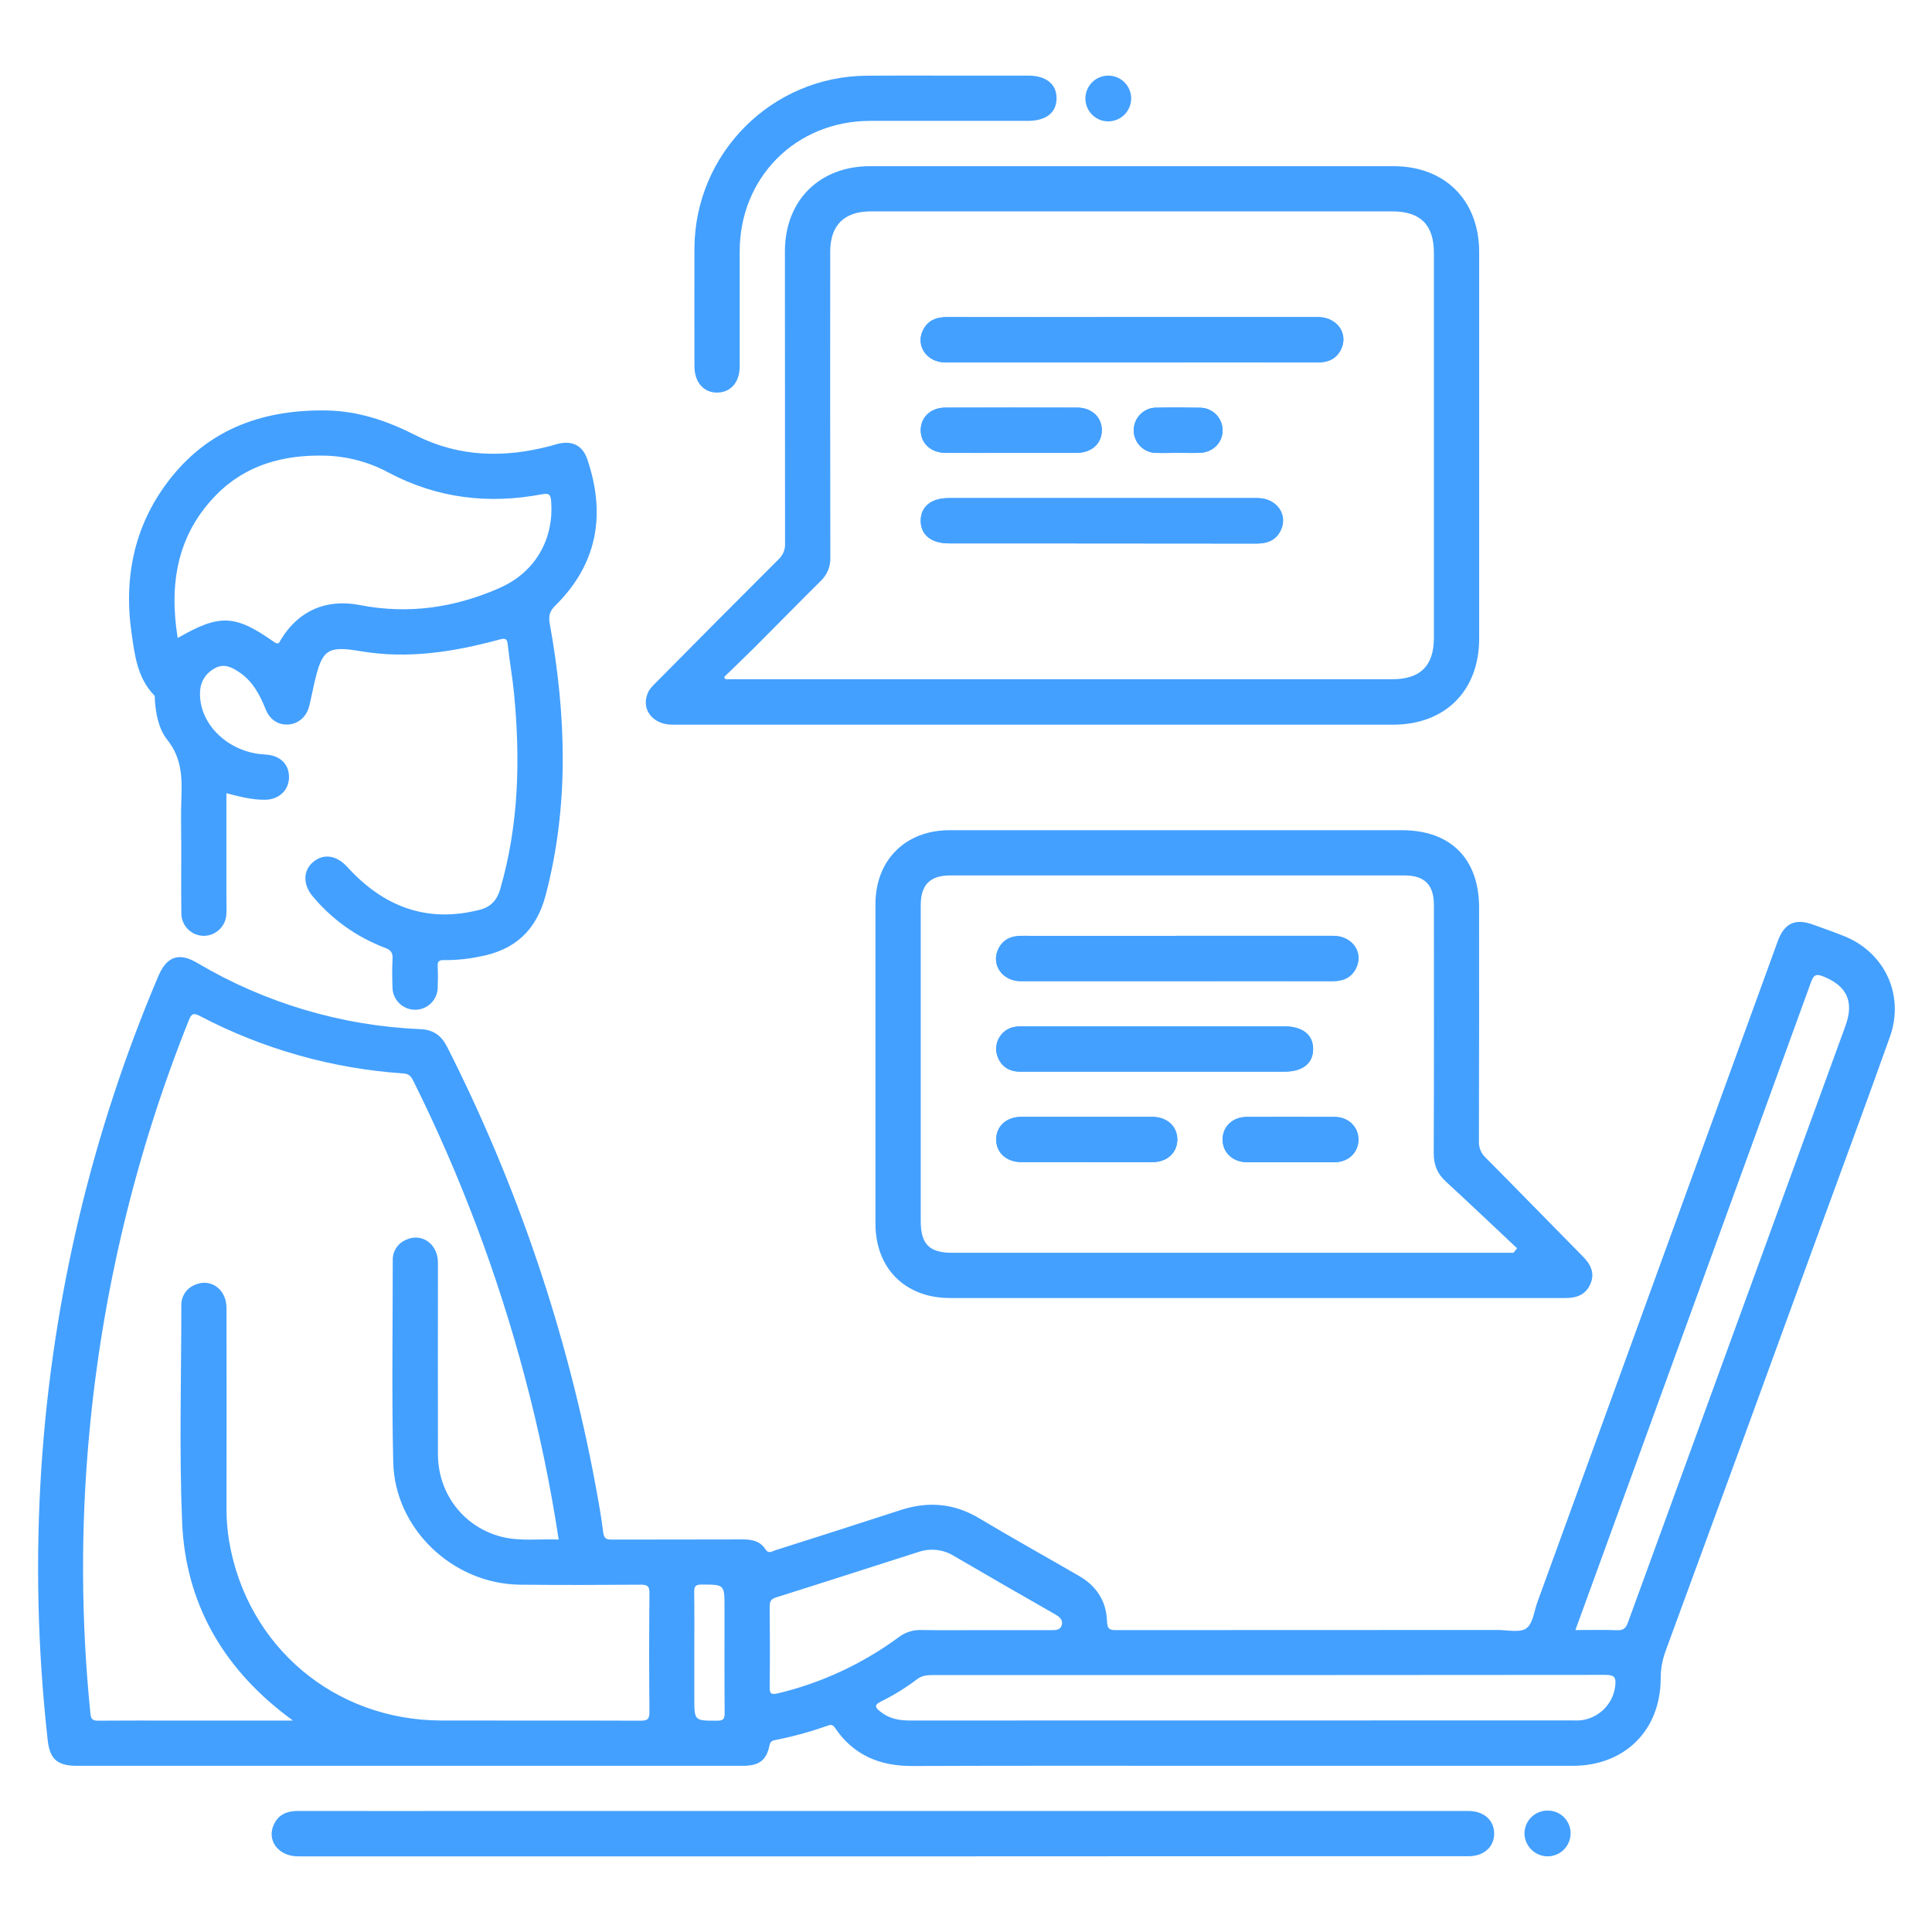
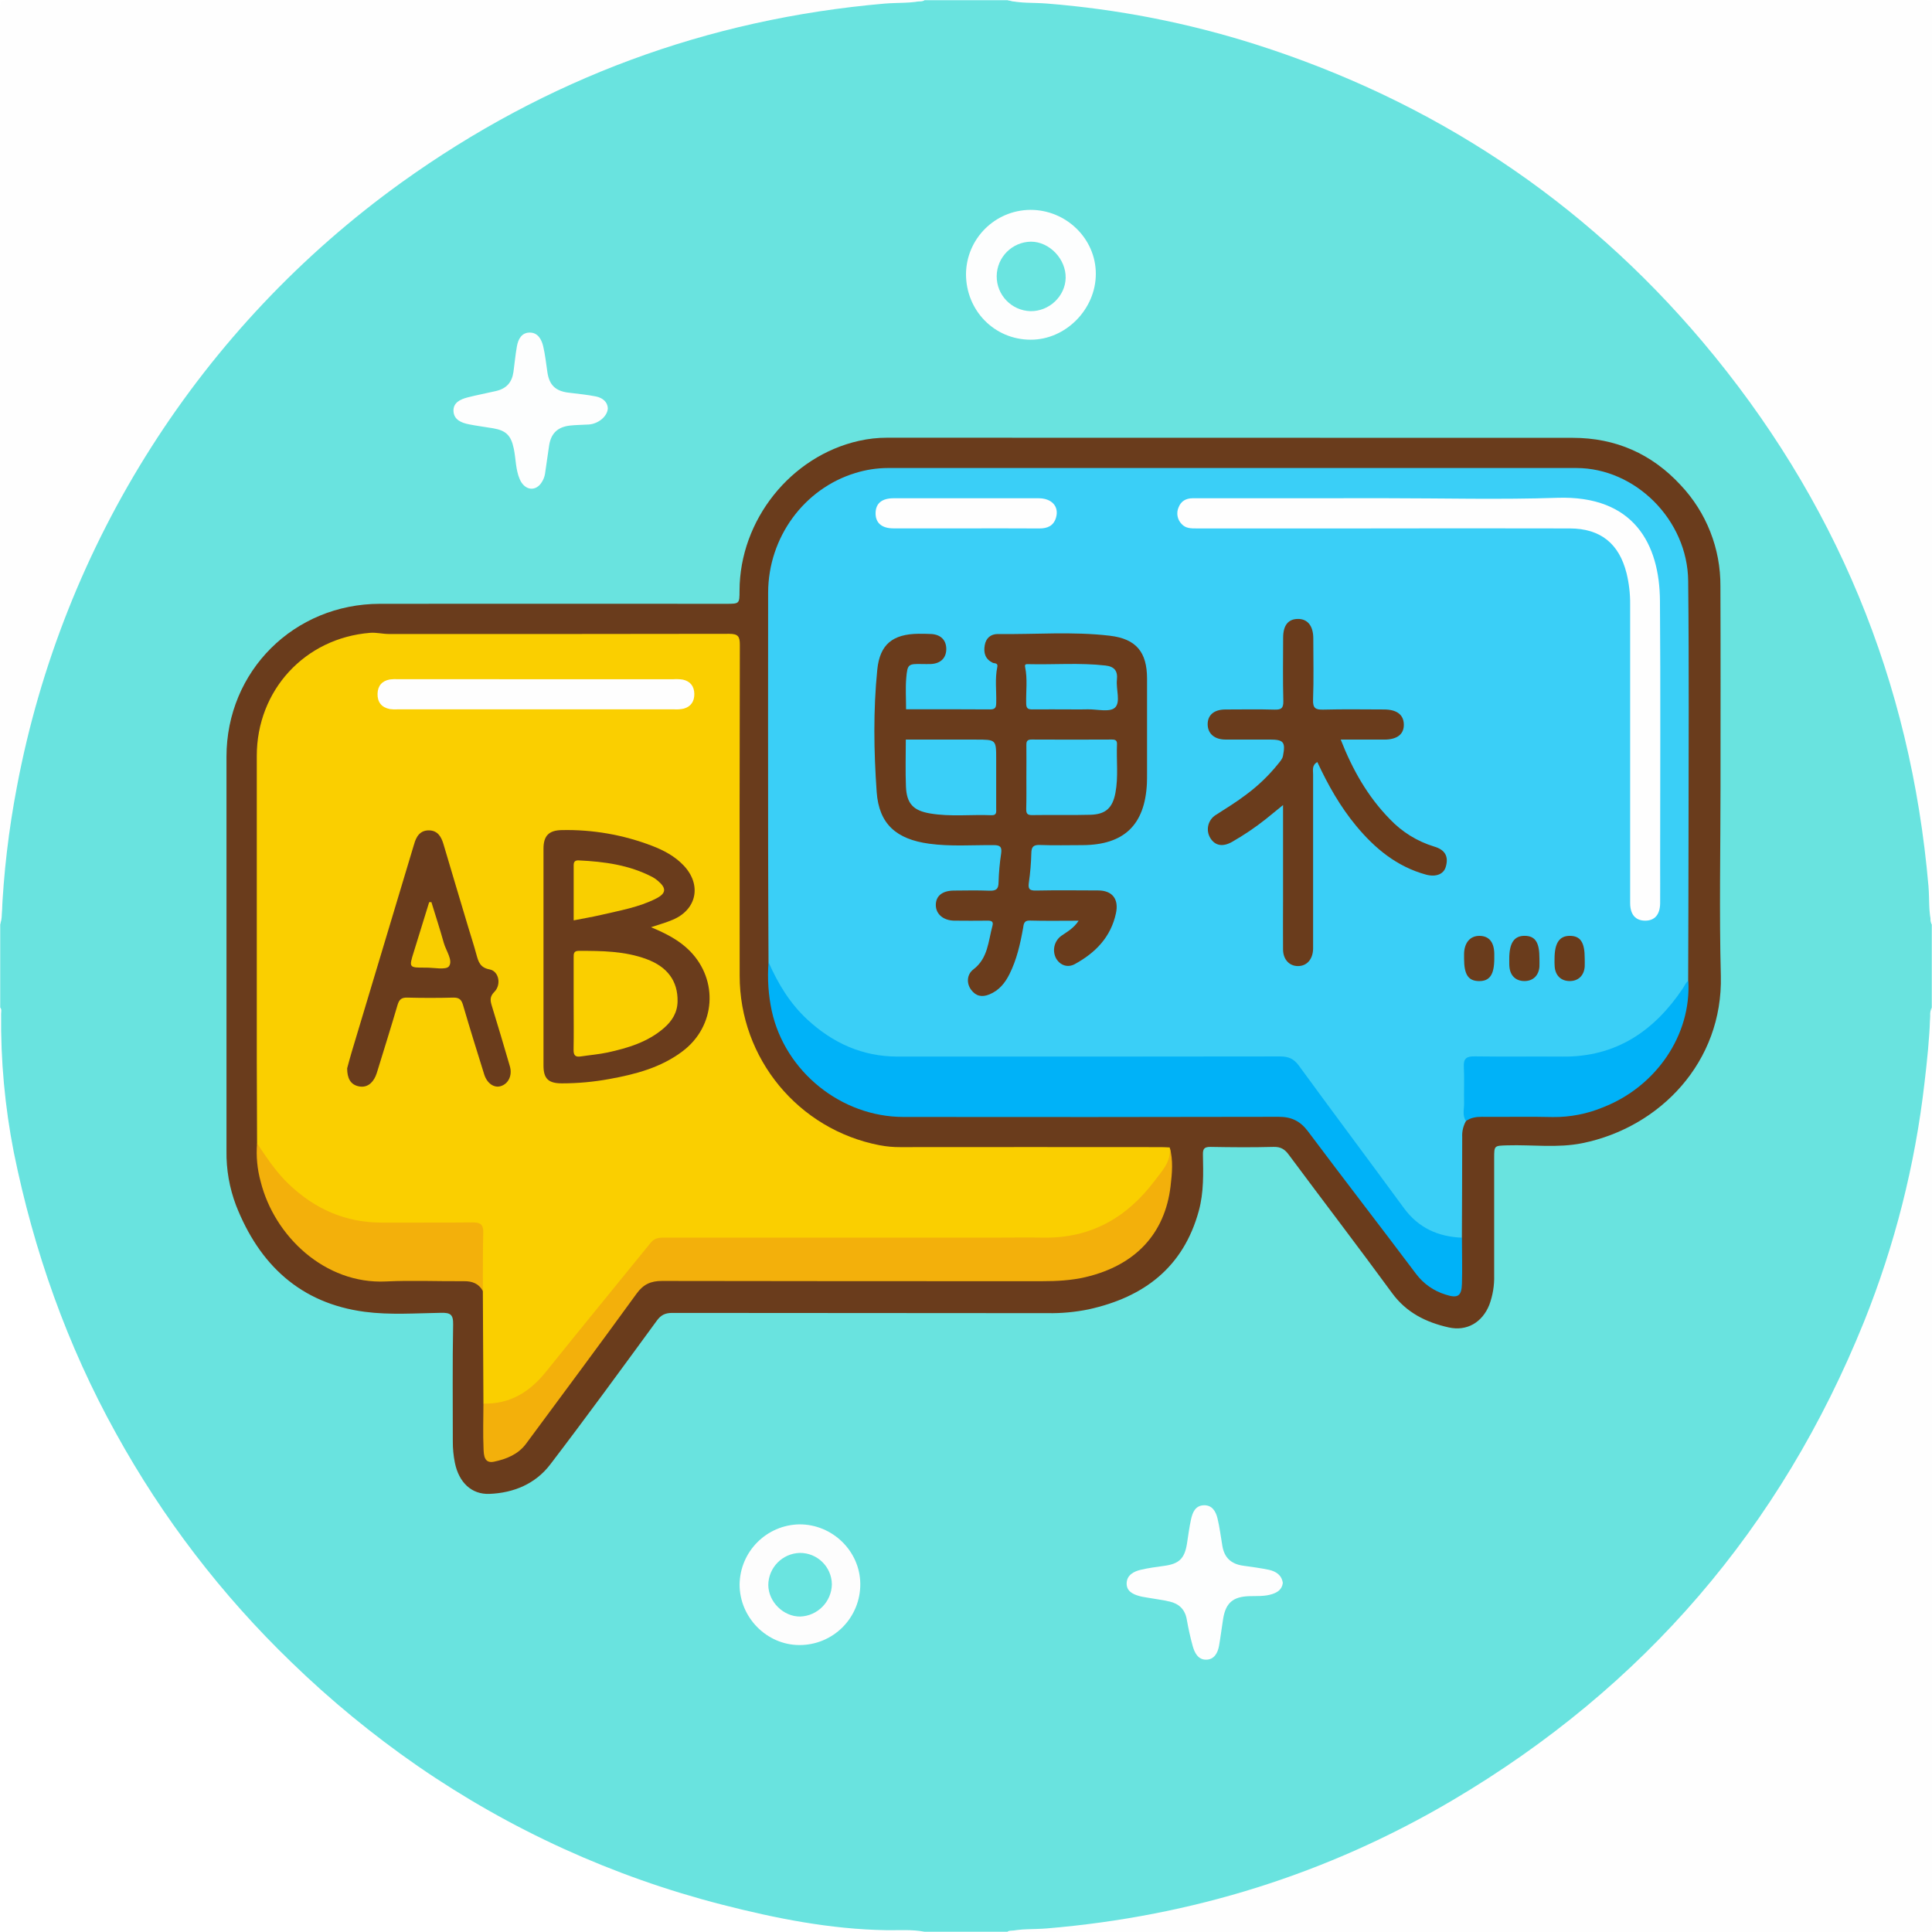
<svg xmlns="http://www.w3.org/2000/svg" id="Слой_1" data-name="Слой 1" viewBox="0 0 1024 1024">
  <defs>
-     <style>.cls-1{fill:#43a0ff;}</style>
+     <style>.cls-1{fill:#69e3df;}.cls-2{fill:#fefefe;}.cls-3{fill:#6a3c1c;}.cls-4{fill:#fdfefe;}.cls-5{fill:#fdfdfd;}.cls-6{fill:#3acff7;}.cls-7{fill:#facf00;}.cls-8{fill:#00b2f8;}.cls-9{fill:#f3b00b;}.cls-10{fill:#6ae4e0;}.cls-11{fill:#3acff8;}.cls-12{fill:#f9cf00;}.cls-13{fill:#f9ce00;}</style>
  </defs>
-   <path class="cls-1" d="M977.31,496.11c-5.4-2.15-10.89-4.07-16.36-6.05-9.49-3.43-15.23-.75-18.71,8.81Q878.54,674.06,814.83,849.23c-1.75,4.81-2.38,11.41-5.87,13.84s-9.93.85-15.08.85q-101,0-202,.07c-3.44,0-5-.23-5.15-4.6-.27-10.55-5.46-18.7-14.63-24-17.68-10.27-35.58-20.18-53.13-30.69-13.38-8-27.11-9.06-41.69-4.32q-33.18,10.8-66.44,21.32c-1.63.52-3.43,2.11-5.16-.58-2.67-4.16-6.93-5.21-11.74-5.19-23.16.1-46.32,0-69.49.09-2.88,0-4.33-.33-4.74-3.82-1-8.25-2.5-16.45-4-24.62A861.57,861.57,0,0,0,237.06,555c-3.12-6.17-7.3-9.22-14.32-9.53a252.85,252.85,0,0,1-118.32-35.18c-9.64-5.65-16.09-3.35-20.51,7.1a800.42,800.42,0,0,0-62,260.8A817.09,817.09,0,0,0,25.3,922.42c1.1,10,5.17,13.5,15.44,13.5H393.67c8.6,0,12.54-2.81,14.18-10.83.47-2.3,1.68-2.59,3.25-2.88a189.64,189.64,0,0,0,27.38-7.52c1.8-.62,2.79-.8,4.06,1.08,9.8,14.48,23.69,20.32,41,20.25,58-.24,116-.09,174-.1h176c27.58,0,46.52-18.73,46.67-46.25a41.46,41.46,0,0,1,2.56-14.52q41.16-112,82-224.21c12.36-33.87,24.94-67.66,37-101.63C1009.49,527.24,998.9,504.71,977.31,496.11ZM339.41,912c-35.15-.14-70.31,0-105.47-.1-56.81-.11-103.1-39.3-112.54-95.28a103.35,103.35,0,0,1-1.35-17.42q.09-53,0-106c0-9.84-8.38-15.93-16.71-12.21a11.38,11.38,0,0,0-7.23,11c0,38.33-1.18,76.7.43,115,1.79,42.28,21.26,76.28,54.89,102.06.91.7,1.84,1.39,3.83,2.89H94.1c-14,0-28-.08-42,.05-2.89,0-3.87-.62-4.18-3.76A768.41,768.41,0,0,1,47.3,760a782.11,782.11,0,0,1,52.84-219.4c1.45-3.62,2.66-3.75,6-2a271.67,271.67,0,0,0,107.71,30.35c3.16.21,4.17,1.82,5.34,4.17a827.64,827.64,0,0,1,58.79,156A808.93,808.93,0,0,1,296.12,816c-10.18-.42-20.18,1-30-1.4-20.16-5-34-22.77-34-43.88-.09-33.83,0-67.65,0-101.48,0-9.82-8.4-15.92-16.72-12.21a11.4,11.4,0,0,0-7.23,11c0,35.66-.57,71.34.25,107,.82,35.31,31.63,64.51,67.18,64.88,21.33.23,42.66.16,64,0,3.77,0,4.65.93,4.62,4.64q-.3,31.49,0,63C344.18,911.38,343,912,339.41,912Zm40.67,0C368,912,368,912.11,368,900V875.53c0-10.47.09-20.95-.06-31.41-.05-3,.39-4.3,3.93-4.28C384,839.9,384,839.74,384,852c0,18.61-.07,37.22.07,55.84C384.11,911,383.47,912,380.08,912Zm32.27-14.52c-3.71.92-4.46.13-4.41-3.52.19-14.15.16-28.3,0-42.45,0-2.76.69-4,3.5-4.88,25.18-7.91,50.28-16.06,75.42-24.07a22.11,22.11,0,0,1,18.69,2.09q26.67,15.58,53.53,30.88c2.33,1.34,4.46,2.88,3.68,5.75S559.37,864,557,864c-11.82,0-23.64,0-35.46,0-11.15,0-22.31.14-33.46-.06a18.67,18.67,0,0,0-12,4A177.77,177.77,0,0,1,412.35,897.5Zm443.81-4.42a20.73,20.73,0,0,1-18.86,18.79c-1.32.1-2.66,0-4,0q-175.63,0-351.28.05c-5.7,0-10.86-1.05-15.38-4.68-2.56-2-3.7-3.45.33-5.42a115.41,115.41,0,0,0,19.08-11.76c2.45-1.87,5-2.21,7.9-2.21q89.19.06,178.38,0,89.45,0,178.89-.11C855.55,887.82,856.55,889,856.16,893.08Zm122-349.41Q920.47,701.86,862.81,860.05c-1.07,2.93-2.4,4.1-5.66,4-7.14-.29-14.3-.09-22.16-.09,9.46-26,18.67-51.22,27.86-76.48q48.54-133.41,97-266.85c1.35-3.71,2.47-4.72,6.5-3.1C978.87,522.55,982.83,530.81,978.14,543.67Z" />
-   <path class="cls-1" d="M501.27,240c-7.78,0-13.19-4.94-13.26-11.87s5.3-12.08,13-12.1q35-.07,69.94,0c7.72,0,13.09,5.14,13,12.11S578.52,240,570.71,240c-11.66.05-23.32,0-35,0C524.25,240.05,512.76,240.09,501.27,240Z" />
-   <path class="cls-1" d="M611.82,240a12,12,0,0,1,.1-23.91c8-.18,16-.16,24,0a12,12,0,0,1,12.08,12c0,6.59-5.19,11.72-12.18,11.92-4,.11-8,0-12,0S615.81,240.17,611.82,240Z" />
-   <path class="cls-1" d="M678.75,281.23c-2.6,5.22-7.14,6.87-12.82,6.86Q607,288,548,288H503c-9.45,0-15.08-4.57-15-12.14.07-7.4,5.62-11.85,14.78-11.85h81.46q41.24,0,82.46,0C676.71,264.08,682.89,272.92,678.75,281.23Z" />
-   <path class="cls-1" d="M710.73,185.24c-2.48,5-6.79,6.87-12.31,6.85q-49.47-.1-98.95,0-49.23,0-98.45,0c-9.7,0-15.8-8.75-11.89-16.93,2.5-5.23,7-7.1,12.66-7.08,30.16.09,60.31,0,90.46,0q53.22,0,106.45,0C708.71,168.1,714.88,176.92,710.73,185.24Z" />
-   <path class="cls-1" d="M738.57,88.08q-138.72,0-277.43,0c-26.89,0-45.11,18.24-45.12,45.14q0,77.47.07,155a10.56,10.56,0,0,1-3.45,8.24q-32.53,32.5-64.86,65.21c-1.64,1.66-3.36,3.25-4.34,5.43-3.9,8.68,2.4,17,12.94,17h193q94.49,0,188.95,0c27.67,0,45.65-18,45.66-45.61q0-102.48,0-204.95C783.94,106.17,765.87,88.09,738.57,88.08ZM760,338c0,14.88-7.14,22-22,22H384.57l-.82-1.13c5.33-5.18,10.73-10.29,16-15.54,11.78-11.78,23.43-23.69,35.26-35.42a16.34,16.34,0,0,0,5.09-12.45q-.15-81-.07-161.94c0-14.15,7.36-21.48,21.55-21.48H738c14.86,0,22,7.15,22,22Q760,236.07,760,338Z" />
-   <path class="cls-1" d="M294.3,321c22.38-22.1,26.9-48.32,17-77.54-2.46-7.29-7.9-10-15.31-8.29-1.29.3-2.56.73-3.84,1.08-24.62,6.55-48.73,6.2-71.91-5.57-14.85-7.55-30.25-12.84-47.13-13.12-32.7-.54-61.21,9.16-82.17,35.25-19.41,24.15-25.56,52.33-21.23,82.66,1.68,11.68,3.07,23.88,12.06,33.11.45.46.25,1.59.31,2.42.54,7.59,2,15.39,6.62,21.17,7.42,9.28,7.88,19.46,7.45,30.35-.36,8.82-.08,17.66-.08,26.49,0,11.67-.11,23.33.05,35a11.93,11.93,0,0,0,12.08,12A12.05,12.05,0,0,0,120,484.21c.14-3,0-6,0-9V420.42c7,1.81,13.78,3.6,20.8,3.46,8.08-.18,13.44-6.46,12.21-14.22-.93-5.8-5.65-9.46-12.61-9.77C121.53,399,105.9,384.41,106,367.7c0-6,2.62-10.6,7.87-13.51,5-2.8,9.38-.39,13.4,2.42,6.84,4.76,10.53,11.8,13.53,19.33,2.21,5.52,6.63,8.37,11.93,8.07s9.75-4.05,11.17-9.82c1-4,1.77-8.12,2.71-12.17,4.11-17.78,6.74-19.88,24.59-16.86,25.08,4.25,49.37.35,73.45-6.17,3.41-.93,4.17-.42,4.52,3,.88,8.44,2.43,16.81,3.25,25.25,3.41,35.05,2.62,69.82-7.29,104-1.69,5.82-5,9.53-11,11-28.12,7.16-51-1.83-70-22.68-5.63-6.18-12.44-7.37-18-2.81s-5.74,12.08-.22,18.53a92.35,92.35,0,0,0,38.27,27.13c3,1.13,4.05,2.59,3.88,5.76-.28,5.31-.21,10.66,0,16a12,12,0,0,0,23.92,0c.15-4,.19-8,0-12-.14-2.67.8-3.39,3.38-3.3A87.34,87.34,0,0,0,254.23,507c18.5-3.4,30-13.73,34.94-32.38,12.63-47.92,10.88-95.93,2.21-144.09C290.66,326.46,291.31,323.92,294.3,321Zm-29.47-9.37c-23.91,10.51-48.38,14.06-74,9.08C173,317.24,158.36,323.57,149,338.8c-.92,1.49-1.14,3.3-3.82,1.41-20.65-14.55-28.74-14.86-51-2.06-4.66-28.77-.25-54.82,20.47-75.89,15.72-16,35.9-21.36,57.94-20.75a75,75,0,0,1,33.42,9c25.76,13.66,53,16.83,81.36,11.45,4.14-.79,4.53.7,4.78,4.13C293.5,284.54,284.79,302.82,264.83,311.6Z" />
-   <path class="cls-1" d="M624,603.94c0,6.95-5.37,12-13.09,12-11.66.06-23.32,0-35,0-11.49,0-23,0-34.47,0-8.07,0-13.56-5.07-13.43-12.2.11-6.94,5.5-11.77,13.34-11.78q34.73-.06,69.44,0C618.56,592,624,597,624,603.94Z" />
-   <path class="cls-1" d="M528.6,559.52A11.84,11.84,0,0,1,533,546.24c2.7-1.93,5.77-2.28,9-2.28q59.22.07,118.44,0h20c9.94,0,15.6,4.45,15.51,12.14S690.31,568,680.68,568h-69q-35.49,0-71,0C534.56,568,530.35,564.91,528.6,559.52Z" />
-   <path class="cls-1" d="M718.75,513.15c-2.47,5-6.77,6.9-12.29,6.88-27.49-.08-55,0-82.46,0-27.65,0-55.3,0-83,0-9.7,0-15.81-8.7-11.94-16.9,2.48-5.25,6.94-7.14,12.64-7.12,28.15.09,56.3,0,84.45,0,26.82,0,53.64,0,80.46,0C716.7,496,722.87,504.8,718.75,513.15Z" />
-   <path class="cls-1" d="M720,604c0,6.8-5.25,11.91-12.6,12-7.82.1-15.65,0-23.47,0-7.66,0-15.32.07-23,0s-13-5.23-12.92-12.2C648.1,597,653.41,592,660.83,592q23.24-.1,46.46,0C714.63,592,720,597.18,720,604Z" />
-   <path class="cls-1" d="M839,666c-17.21-17.41-34.27-35-51.53-52.35a11.2,11.2,0,0,1-3.61-8.7c.14-41.31.09-82.62.09-123.92,0-25.84-15.08-41-40.86-41H503.22c-23.3,0-39.21,15.87-39.21,39.14q0,84.71,0,169.4c0,23.67,15.75,39.4,39.46,39.41q80.94,0,161.9,0,82.2,0,164.41,0c5.86,0,10.56-1.69,13.06-7.22C845.48,675,843.23,670.28,839,666Zm-36.85-2H504.8c-12.28,0-16.79-4.51-16.79-16.86q0-83.73,0-167.46C488,469,493,464,503.51,464h241c10.52,0,15.49,5,15.49,15.65,0,43.83.1,87.65-.1,131.47,0,6.19,1.8,10.84,6.3,15,12.73,11.72,25.27,23.65,37.89,35.5Z" />
-   <path class="cls-1" d="M467.49,983.92H158.08c-10.49,0-16.94-8.44-12.88-17,2.5-5.24,7-7.09,12.67-7.07,34.82.08,69.65,0,104.47,0H778.18c8.22,0,13.71,4.79,13.76,11.89s-5.38,12.08-13.54,12.09q-42,.06-84,0Z" />
-   <path class="cls-1" d="M501,40.08h44c9.49,0,15.09,4.54,15,12.13s-5.65,11.86-15.27,11.86q-41.72,0-83.43,0c-39.34,0-69.2,29.86-69.25,69.14,0,20.32,0,40.63,0,61,0,8.29-4.66,13.73-11.76,13.87-7.29.14-12.21-5.43-12.22-13.92,0-20.81-.09-41.63,0-62.45a91.94,91.94,0,0,1,91.51-91.59C473.37,40,487.19,40.08,501,40.08Z" />
-   <path class="cls-1" d="M587.29,64.34A12.13,12.13,0,1,1,599.55,52,12.2,12.2,0,0,1,587.29,64.34Z" />
-   <path class="cls-1" d="M832.44,972a12.16,12.16,0,0,1-12.7,11.88A12.33,12.33,0,0,1,808,971.5a12.18,12.18,0,0,1,12.75-11.84A12,12,0,0,1,832.44,972Z" />
-   <path class="cls-1" d="M710.73,185.24c-2.48,5-6.79,6.87-12.31,6.85q-49.47-.1-98.95,0-49.23,0-98.45,0c-9.7,0-15.8-8.75-11.89-16.93,2.5-5.23,7-7.1,12.66-7.08,30.16.09,60.31,0,90.46,0q53.22,0,106.45,0C708.71,168.1,714.88,176.92,710.73,185.24Z" />
-   <path class="cls-1" d="M678.75,281.23c-2.6,5.22-7.14,6.87-12.82,6.86Q607,288,548,288H503c-9.45,0-15.08-4.57-15-12.14.07-7.4,5.62-11.85,14.78-11.85h81.46q41.24,0,82.46,0C676.71,264.08,682.89,272.92,678.75,281.23Z" />
-   <path class="cls-1" d="M584,228.18c-.08,7-5.46,11.82-13.27,11.86-11.66.05-23.32,0-35,0-11.49,0-23,0-34.47,0-7.78,0-13.19-4.94-13.26-11.87s5.3-12.08,13-12.1q35-.07,69.94,0C578.69,216.09,584.06,221.21,584,228.18Z" />
-   <path class="cls-1" d="M648,228.11c0,6.59-5.19,11.72-12.18,11.92-4,.11-8,0-12,0s-8,.12-12,0a12,12,0,0,1,.1-23.91c8-.18,16-.16,24,0A12,12,0,0,1,648,228.11Z" />
-   <path class="cls-1" d="M718.75,513.15c-2.47,5-6.77,6.9-12.29,6.88-27.49-.08-55,0-82.46,0-27.65,0-55.3,0-83,0-9.7,0-15.81-8.7-11.94-16.9,2.48-5.25,6.94-7.14,12.64-7.12,28.15.09,56.3,0,84.45,0,26.82,0,53.64,0,80.46,0C716.7,496,722.87,504.8,718.75,513.15Z" />
-   <path class="cls-1" d="M696,556.13c-.09,7.54-5.65,11.86-15.28,11.86h-69q-35.49,0-71,0c-6.19,0-10.4-3.06-12.15-8.45A11.84,11.84,0,0,1,533,546.24c2.7-1.93,5.77-2.28,9-2.28q59.22.07,118.44,0h20C690.39,544,696.05,548.44,696,556.13Z" />
-   <path class="cls-1" d="M624,603.94c0,6.95-5.37,12-13.09,12-11.66.06-23.32,0-35,0-11.49,0-23,0-34.47,0-8.07,0-13.56-5.07-13.43-12.2.11-6.94,5.5-11.77,13.34-11.78q34.73-.06,69.44,0C618.56,592,624,597,624,603.94Z" />
-   <path class="cls-1" d="M720,604c0,6.8-5.25,11.91-12.6,12-7.82.1-15.65,0-23.47,0-7.66,0-15.32.07-23,0s-13-5.23-12.92-12.2C648.1,597,653.41,592,660.83,592q23.24-.1,46.46,0C714.63,592,720,597.18,720,604Z" />
+   <path class="cls-1" d="M490,.11h44c6.72,1.3,13.56.69,20.3.82,26.78.51,52.88,5.21,78.81,11.39A501.23,501.23,0,0,1,754.55,58.58a519.25,519.25,0,0,1,89.78,61.16c10.44,8.82,20.57,18,30.14,27.65,32.62,32.84,60.87,69.11,83.84,109.43a514.88,514.88,0,0,1,44.06,100.41,484.69,484.69,0,0,1,19.29,88.08c1.56,13,1.75,26.2,1.76,39.34,0,1.78-.56,3.65.47,5.35v44c-1.27,6.55-.75,13.23-.84,19.8-.45,32.89-7.3,64.69-15.81,96.2a486.69,486.69,0,0,1-40,101,520.54,520.54,0,0,1-91,123.82,503.74,503.74,0,0,1-63.72,54.34,509.08,509.08,0,0,1-199.85,87c-25.06,5.13-50.3,7.16-75.79,7.21-1,0-2-.27-2.85.49H490c-6.72-1.3-13.56-.71-20.3-.82-29.67-.5-58.47-6.23-87-13.54A504.38,504.38,0,0,1,221.34,936a526.33,526.33,0,0,1-67-55.08A511.48,511.48,0,0,1,61.52,759.77C35.54,713,17.94,663.1,7.31,610.71A360.5,360.5,0,0,1,.59,537.35C.6,536.23,1,535,.11,534V490c1.3-6.72.71-13.56.82-20.3.44-26.46,5.2-52.21,11.18-77.83A510.9,510.9,0,0,1,122.65,176.24a522.36,522.36,0,0,1,67.09-64.65,513.86,513.86,0,0,1,98.88-62.68A520.26,520.26,0,0,1,408.4,8.3,362.68,362.68,0,0,1,486.15.59C487.43.6,488.82,1,490,.11Z" />
+   <path class="cls-2" d="M534,1023.89c6.82-1.79,13.87-1.2,20.8-1.78,76.88-6.44,148.79-28.8,215.17-68q151.85-89.74,218-253.57A488.74,488.74,0,0,0,1020,574.16c1.41-11.9,2.65-23.81,3.05-35.8a8.52,8.52,0,0,1,.8-4.36q0,242.68.09,485.39c0,3.75-.84,4.59-4.59,4.59Q776.69,1023.82,534,1023.89Z" />
+   <path class="cls-2" d="M490,.11c-7,1.79-14.19,1.19-21.29,1.81Q327.85,14.22,213,96.58A511.2,511.2,0,0,0,9,416.81,476.63,476.63,0,0,0,.88,486.14,23.55,23.55,0,0,1,.11,490Q.11,247.44,0,4.86C0,.81.81,0,4.86,0Q247.43.2,490,.11Z" />
+   <path class="cls-2" d="M1023.89,490c-1.84-6.65-1.17-13.54-1.76-20.3Q1008,306.41,902.43,181.17C838.7,105.77,759.31,53.37,665.25,23.44A495.4,495.4,0,0,0,554.79,1.87c-6.92-.56-14,0-20.79-1.76Q776.57.11,1019.14,0c4.05,0,4.86.81,4.86,4.86Q1023.81,247.43,1023.89,490Z" />
+   <path class="cls-3" d="M911.91,416.67c0,33.5-.7,67,.17,100.47,1.18,45.63-32.18,80.39-73.37,88.76-13.17,2.68-26.58.75-39.87,1.16-6.9.22-6.9.05-6.9,6.89q0,31,0,62a41.77,41.77,0,0,1-2.58,15.66c-3.72,9.29-11.89,14.12-21.56,11.94-11.9-2.67-22.33-7.77-29.94-18.16-18-24.6-36.53-48.8-54.71-73.26-2.18-3-4.32-4.35-8.16-4.25-11.15.3-22.32.21-33.48,0-3.1,0-4,.93-3.93,4,.19,10,.5,20-2.16,29.8-8.16,30-29.07,45.82-58.3,52.28A99.65,99.65,0,0,1,555.3,696q-99.48-.11-198.95-.13c-3.72,0-6,1.06-8.21,4.09-18.69,25.53-37.31,51.12-56.52,76.26-7.84,10.27-19.38,15.07-32.19,15.57-9.56.38-16.22-6.13-18.33-16.47A56,56,0,0,1,240,763.9c0-20.66-.21-41.33.17-62,.1-5.35-1.61-6.15-6.37-6.08-13.48.21-27.15,1.22-40.43-.53-34.14-4.48-55.93-25-68.26-56.39a78.22,78.22,0,0,1-5.07-28.86q0-104.46,0-208.94c0-45.41,35.8-81,81.31-81.07q91.73-.07,183.45,0c7.15,0,7.15,0,7.17-7,.1-37.36,27.1-71.24,63.27-79.37A67.28,67.28,0,0,1,470.15,232q181.71,0,363.4.06c22.71,0,41.88,8.42,57.25,25.08a77.26,77.26,0,0,1,21.06,53.55C912,346,911.91,381.35,911.91,416.67Z" />
+   <path class="cls-4" d="M512,145.23a34.37,34.37,0,0,1,34.09-34c19-.06,34.75,15.28,34.72,33.92,0,18.81-16.05,35-34.6,34.9C527.05,180,512,164.62,512,145.23Z" />
+   <path class="cls-4" d="M322.16,216.37C322,220.74,317,224.7,312,225c-3.32.23-6.67.18-10,.57-6.63.79-10.06,4.28-11,10.85-.67,4.6-1.31,9.22-2,13.81a12.07,12.07,0,0,1-2.93,6.77c-3.46,3.59-8.34,2.3-10.63-3.09-2.18-5.1-2-10.75-3.12-16.11-1.43-6.89-4-9.63-11-10.81-4.26-.72-8.56-1.25-12.79-2.09-3.91-.78-7.87-2.37-8.16-6.84-.31-4.64,3.6-6.42,7.45-7.42,5-1.29,10.06-2.22,15.08-3.39,5.55-1.29,8.49-4.58,9.26-10.26.61-4.44,1-8.92,1.8-13.34.65-3.87,2.52-7.39,6.84-7.38s6.24,3.65,7.11,7.3c1.06,4.52,1.55,9.18,2.23,13.78,1,6.69,4.24,9.88,11.06,10.75,4.94.64,9.94,1.06,14.81,2.06C319.37,210.89,322,213,322.16,216.37Z" />
+   <path class="cls-4" d="M679.92,839c-.44,3.42-2.72,4.93-5.54,5.87-4,1.34-8.23,1-12.37,1.13-8.56.32-12.34,3.59-13.72,12-.78,4.75-1.32,9.54-2.17,14.28-.69,3.85-2.57,7.35-6.86,7.38s-6.12-3.68-7.12-7.29c-1.29-4.64-2.3-9.36-3.14-14.1-.93-5.26-4.1-8.24-9-9.4-3.72-.87-7.53-1.32-11.29-2-1.63-.28-3.29-.5-4.88-.94-3.57-1-6.85-2.68-6.68-6.89s3.72-6.13,7.39-7c4.19-1,8.49-1.54,12.77-2.14,7.67-1.07,10.57-3.91,11.81-11.74.67-4.27,1.21-8.56,2.13-12.78.8-3.65,2.2-7.35,6.71-7.55s6.43,3.26,7.33,6.9c1.18,4.83,1.75,9.8,2.6,14.71,1.06,6.16,4.6,9.49,10.91,10.4,4.6.66,9.22,1.24,13.77,2.19C676.29,832.88,679.33,834.79,679.92,839Z" />
+   <path class="cls-5" d="M392,839.83a32.27,32.27,0,0,1,31.83-31.89c17.49,0,32.05,14.28,32.14,31.58a32.14,32.14,0,0,1-32.33,32.39C406.38,871.85,392,857.3,392,839.83Z" />
+   <path class="cls-6" d="M777,594.17a15.61,15.61,0,0,0-2,8.56c0,17.74-.1,35.49-.17,53.24-1.88,2.21-4.37,2.37-6.87,1.73-10.22-2.58-19.18-7-25.64-15.93-17.77-24.72-36.33-48.85-54.14-73.54-3.29-4.57-7-6.2-12.51-6.19q-99.42.23-198.84.05c-31.17-.07-52.49-16.24-67.3-42.43-1.65-2.92-1.51-6.45-2.2-9.69-.07-19.83-.18-39.65-.2-59.47,0-45.49-.1-91,0-136.47.09-29.27,19.07-55.06,46.22-63.32a58.64,58.64,0,0,1,17.2-2.65q182.46,0,364.92,0c31.33,0,59,27.56,59.3,59.86.49,45.49.2,91,.18,136.47,0,25.15-.12,50.31-.19,75.47C889,537,876,547.11,860.84,555.12c-10.19,5.4-21.25,7.26-32.78,7.08-14.31-.23-28.62-.09-42.93,0-6.58,0-6.83.47-7.06,7.18C777.78,577.61,779.1,586,777,594.17Z" />
+   <path class="cls-7" d="M136.25,606c-.05-14.48-.14-29-.15-43.46q0-80.94,0-161.89c0-34.78,25.49-62.5,60.15-65.24,3.25-.25,6.58.62,9.87.62q90.18.06,180.37-.09c4.74,0,5.65,1.44,5.64,5.83q-.21,87.69-.09,175.38A91.45,91.45,0,0,0,466.19,607a56.06,56.06,0,0,0,10.89,1q69.21-.07,138.41,0c1.49,0,3,.12,4.48.18,1.37,5.16.15,9.93-2.68,14.18-12.75,19.16-29.78,32-53.06,35.41a65.21,65.21,0,0,1-9.47.35c-65.44,0-130.88.15-196.32-.18-7.53,0-12.34,2.45-16.8,8.11-17.81,22.58-36.2,44.7-54.42,66.94-6,7.31-14.5,11-23.67,12.88-2.54.51-5.39.63-7.32-1.94q-.15-29.85-.31-59.7c-3.42-8.5-1.69-17.4-2-26.13-.25-7.69-.29-7.94-7.8-8-15.13,0-30.26.06-45.39,0-18.67-.12-34.55-7.12-48-19.86-1.21-1.14-2.34-2.36-3.54-3.52C143.15,620.89,137.81,614.62,136.25,606Z" />
+   <path class="cls-8" d="M407.36,510c5,11.38,11.34,21.86,20.54,30.37C441.35,552.8,457.08,560,475.63,560q101.46.07,202.91-.07c4.44,0,7.26,1.27,9.93,4.94,18.43,25.25,37.18,50.26,55.66,75.48,7.69,10.48,18.09,15.13,30.73,15.65,0,8.15.25,16.31,0,24.46-.18,6.55-2.28,7.82-8.64,5.71a30.71,30.71,0,0,1-15.62-10.9c-19-25.29-38.36-50.27-57.31-75.59-4.11-5.5-8.8-7.77-15.59-7.75q-99.4.21-198.8.08c-33,0-62.79-24-69.85-56.21A89.41,89.41,0,0,1,407.36,510Z" />
+   <path class="cls-9" d="M256.23,743.92c14.14.38,24.58-6.2,33.2-16.92,18.38-22.9,37-45.58,55.52-68.4,2.25-2.78,5.12-2.64,8.13-2.64H527.36c8.49,0,17-.13,25.46,0,25.16.49,44.42-10.52,59.22-30.2,3.93-5.23,8.84-10.16,7.93-17.63,1.94,6.81,1.25,13.78.46,20.55-3,25.33-18.76,42-45,48.2-7.67,1.81-15.46,2.18-23.3,2.18-67.1,0-134.2,0-201.3-.13-5.93,0-9.85,1.81-13.38,6.66-19.36,26.66-39,53.12-58.62,79.61-4.2,5.68-10.48,8.16-17,9.53-5.31,1.12-5.41-3.68-5.54-6.89C255.94,759.91,256.21,751.91,256.23,743.92Z" />
+   <path class="cls-9" d="M136.25,606c5.1,7.55,10,15.13,16.72,21.53,14,13.38,30.32,20.57,49.78,20.48,16-.08,31.95.09,47.92-.1,4.09,0,5.57,1.21,5.46,5.39-.28,10.31-.16,20.63-.21,30.94-2.17-3.94-5.61-5.22-10-5.18-13.8.11-27.63-.52-41.41.14-32.2,1.53-59.08-23.89-66.36-52.95A58.54,58.54,0,0,1,136.25,606Z" />
+   <path class="cls-8" d="M777,594.17c-2-2.88-1-6.15-1-9.23-.17-6.49.21-13-.14-19.48-.25-4.56,1.53-5.62,5.78-5.56,15.48.22,31,0,46.46.12,28.32.31,48.59-13.44,63.84-36.14.92-1.37,1.43-3,2.9-4,1.64,28.47-16.86,55.93-45.15,67A67.67,67.67,0,0,1,823,592.06c-12.47-.32-25,0-37.45-.12C782.43,591.92,779.58,592.34,777,594.17Z" />
+   <path class="cls-10" d="M546.44,128.09c9.8,0,18.61,9.24,18.38,19.24-.22,9.72-8.77,17.77-18.68,17.59a18.42,18.42,0,0,1,.3-36.83Z" />
+   <path class="cls-10" d="M423.91,823.08a16.86,16.86,0,0,1,17,16.62,17.43,17.43,0,0,1-16.7,17.1c-8.94.13-16.94-7.75-17-16.75A17.17,17.17,0,0,1,423.91,823.08Z" />
+   <path class="cls-3" d="M571.7,488c-9.2,0-17.53.16-25.84-.08-3.37-.1-3.26,2.11-3.62,4.11-1.5,8.37-3.37,16.63-7.21,24.3-2.36,4.73-5.52,8.62-10.64,10.73-4,1.64-7.19.9-9.69-2.48s-2.3-8.11,1.22-10.79c7.78-5.91,7.87-14.94,10.11-23.12.66-2.42-.73-2.72-2.7-2.7-5.83.07-11.66.06-17.49,0S496,484.5,496,479.68s3.42-7.62,9.63-7.66,12.33-.19,18.49.06c3.39.13,5.12-.43,5.14-4.41a126.74,126.74,0,0,1,1.38-15.41c.42-3.2-.36-4.31-3.82-4.33-11.48-.09-23,.82-34.44-.76-17.22-2.37-26.5-10.33-27.72-27.4-1.53-21.56-1.85-43.3.32-64.86,1.36-13.47,8.26-18.8,21.71-19,2.34,0,4.68,0,7,.13,5,.34,7.83,3.28,7.86,7.91,0,4.8-3,7.79-8.26,8-1.5.07-3,0-4.5,0-7.35-.14-7.82,0-8.46,7.41-.46,5.44-.09,11-.09,16.58,14.83,0,29.71-.07,44.58.06,2.87,0,3.14-1.22,3.2-3.57.17-6.31-.75-12.66.57-18.91.49-2.32-1.55-1.79-2.48-2.26-4-2-4.85-5.27-4.19-9.21s3.26-6,6.92-6c19.81.27,39.68-1.44,59.41.9,14,1.66,19.7,8.71,19.71,22.75q0,25,0,50c0,1.84,0,3.67-.07,5.5-1.06,22.06-12.15,32.67-34.23,32.74-7.5,0-15,.21-22.49-.08-3.55-.13-4.49,1.06-4.55,4.43a130.52,130.52,0,0,1-1.29,15.42c-.46,3.2.07,4.37,3.62,4.3,11-.22,22-.11,33-.06,7.61,0,11.14,4.55,9.53,12.08-2.72,12.7-10.9,21-21.87,27-3.72,2-7.67.65-9.83-3a9.37,9.37,0,0,1,2.7-12C565.58,493.86,569,492.11,571.7,488Z" />
+   <path class="cls-2" d="M734.45,264.06c30.31,0,60.66.81,90.94-.21,40.72-1.36,54.2,24.65,54.42,54.48.35,46.63.1,93.28.1,139.91,0,6.83.05,13.66,0,20.49-.06,6.07-2.92,9.28-8,9.24s-7.9-3.27-7.9-9.38q0-79.2,0-158.41a66.84,66.84,0,0,0-1.89-16.31c-3.94-15.77-13.84-23.75-30.07-23.79q-57-.12-113.93,0-42,0-83.95,0c-2.89,0-5.77,0-7.87-2.33a8,8,0,0,1-1.64-8.81c1.3-3.37,3.95-4.83,7.42-4.85,8.33,0,16.66,0,25,0Z" />
+   <path class="cls-3" d="M710.61,392c6.27,16,14.31,30.18,26,42.12a54,54,0,0,0,23.49,14.56c5.91,1.73,7.84,5.34,6.15,10.89-1.16,3.78-5.16,5.4-10.43,4-15.41-4.21-27.07-13.83-37.05-25.87-8.43-10.19-14.9-21.58-20.55-33.8-3,1.67-2.24,4.33-2.25,6.59q0,44.49,0,89c0,1.16,0,2.33,0,3.5-.16,5.44-3.28,9-7.93,9.05s-8-3.5-8-8.91c-.09-8.49,0-17,0-25.49V426.7c-3.43,2.8-6.28,5.15-9.17,7.46a141.2,141.2,0,0,1-17.76,12c-4.94,2.85-9.08,2.17-11.63-2a8.94,8.94,0,0,1,3-12.27c5.47-3.49,11-6.9,16.16-10.84a91.71,91.71,0,0,0,16.86-16.25c1-1.28,2.19-2.47,2.52-4.22,1.4-7.27.34-8.6-7-8.6-7.83,0-15.66.05-23.49,0-5.81,0-9.37-3.13-9.44-8s3.26-7.91,9.33-7.94c8.66,0,17.33-.18,26,.07,3.6.11,4.87-.66,4.77-4.57-.3-11.16-.13-22.32-.1-33.49,0-6.6,2.65-9.94,7.79-10s8.18,3.65,8.19,10.27c0,10.83.29,21.67-.12,32.48-.18,4.68,1.41,5.43,5.57,5.31,10.66-.28,21.32-.1,32-.08,6.79,0,10.42,2.75,10.54,7.91S740.59,392,733.69,392C726.23,392,718.77,392,710.61,392Z" />
+   <path class="cls-2" d="M512,280.05c-12.81,0-25.62,0-38.42,0-6.33,0-9.65-3-9.5-8.28.14-5,3.35-7.68,9.56-7.68q38.43,0,76.85,0c7,0,10.93,4.39,9.23,10.23-1.27,4.36-4.52,5.79-8.8,5.77C537.91,280,524.93,280.05,512,280.05Z" />
+   <path class="cls-3" d="M792,508c0,8.61-2.42,12.11-8.24,12-5.57-.13-7.76-3.48-7.77-11.92,0-.82,0-1.65,0-2.48.09-6,3.28-9.68,8.31-9.57s7.61,3.41,7.7,9.52C792,506.36,792,507.19,792,508Z" />
+   <path class="cls-3" d="M799.94,508.16c0-8.36,2.59-12.21,8.2-12.15s7.8,3.5,7.79,11.9c0,1.49.08,3,0,4.47-.38,4.78-3.5,7.67-8.09,7.6s-7.52-3-7.84-7.85C799.88,510.81,800,509.49,799.94,508.16Z" />
+   <path class="cls-3" d="M823.94,508.19c0-8.38,2.57-12.21,8.17-12.17s7.82,3.5,7.82,11.87c0,1.49.08,3,0,4.47-.38,4.78-3.48,7.68-8.06,7.62s-7.56-3-7.87-7.82C823.87,510.84,823.94,509.52,823.94,508.19Z" />
+   <path class="cls-3" d="M345.06,491.44c8.09,3.4,15,6.93,20.62,12.64,15.24,15.54,13.57,39.85-3.76,53-11.46,8.73-24.95,12.28-38.77,14.79a138.71,138.71,0,0,1-25.33,2.33c-7.15,0-9.75-2.45-9.76-9.46q0-57.45,0-114.91c0-6.87,2.88-9.73,9.63-9.86a125.85,125.85,0,0,1,47.88,8.32c6.25,2.39,12.13,5.52,16.81,10.47,9.61,10.14,7,23.36-5.83,28.73C353.06,489,349.36,490,345.06,491.44Z" />
+   <path class="cls-3" d="M184,566.23c.61-2.21,1.39-5.26,2.29-8.27q16.45-54.94,33-109.89c0-.16.12-.31.16-.47,1.11-4.18,3.18-7.59,8-7.48,4.54.1,6.45,3.37,7.62,7.36,4.32,14.67,8.74,29.31,13.12,44,1.43,4.78,3,9.53,4.29,14.34,1.06,3.87,1.92,7.05,7.06,8,4.89.94,6.29,8.06,2.49,11.88-2.53,2.55-2.23,4.58-1.34,7.45,3.3,10.64,6.43,21.33,9.55,32,1.4,4.79-.72,9.26-4.83,10.53-3.51,1.08-7.26-1.43-8.76-6.2-3.83-12.22-7.63-24.44-11.22-36.73-.84-2.88-2-4.06-5.14-4q-12.24.32-24.48,0c-3.16-.08-4.3,1.18-5.13,4-3.41,11.64-7.06,23.22-10.62,34.82a24.94,24.94,0,0,1-1,2.84c-1.75,3.93-4.82,6.3-9.08,5.34S184,571.42,184,566.23Z" />
+   <path class="cls-2" d="M284.06,360H357a22.84,22.84,0,0,1,5,.23c3.9.88,5.94,3.55,6,7.51s-1.74,6.76-5.6,7.85a18.12,18.12,0,0,1-4.95.38H210.61a20.38,20.38,0,0,1-4-.15c-4.38-.87-6.62-3.68-6.5-8.11.1-4.21,2.38-6.84,6.54-7.59a25.67,25.67,0,0,1,4.48-.13Q247.61,360,284.06,360Z" />
+   <path class="cls-11" d="M544,411.85c0-5.66.08-11.32,0-17-.05-2.16.66-2.89,2.85-2.88q21.23.11,42.45,0c1.78,0,2.81.37,2.73,2.46-.36,8.63.79,17.32-.85,25.9-1.52,7.92-5.2,11.31-13.26,11.52-10.31.28-20.64,0-31,.17-2.52,0-3-.95-3-3.23C544.08,423.18,544,417.51,544,411.85Z" />
+   <path class="cls-11" d="M480.1,392h37.21C528,392,528,392,528,402.49v26c0,1.8.43,3.72-2.55,3.59-10.8-.44-21.64.89-32.39-.92-9-1.51-12.51-5.17-12.89-14.28C479.83,408.55,480.1,400.23,480.1,392Z" />
+   <path class="cls-11" d="M568.07,376c-7,0-14-.09-21,0-2.34,0-3.11-.66-3.17-3.08-.16-6.46.78-13-.57-19.38-.35-1.66.73-1.55,1.66-1.53,13.62.34,27.26-.82,40.86.72,4.77.54,6.65,2.79,6.14,7.58-.54,5.07,2.11,11.87-1.07,14.78-2.76,2.53-9.45.78-14.41.87C573.72,376.07,570.9,376,568.07,376Z" />
+   <path class="cls-7" d="M304.05,531.49c0-8,0-16,0-23.94,0-1.92-.09-3.58,2.71-3.58,12.17,0,24.32.09,35.92,4.38,11.19,4.14,16.62,11.75,16.45,22.37-.09,5.95-2.93,10.45-7.24,14.18-8.58,7.44-19.08,10.58-29.84,12.93-4.69,1-9.53,1.39-14.29,2.11-2.79.42-3.8-.61-3.75-3.5C304.16,548.12,304.06,539.81,304.05,531.49Z" />
+   <path class="cls-12" d="M304.06,487.81c0-9.95,0-19.59,0-29.23,0-2,.88-2.64,2.72-2.55,13.56.64,26.86,2.43,39.09,8.86a16.16,16.16,0,0,1,2.87,2c4.59,3.89,4.4,6.61-1,9.36-9.14,4.65-19.22,6.34-29.08,8.66C314,486,309.22,486.79,304.06,487.81Z" />
+   <path class="cls-13" d="M228.65,478.14c2.2,7.19,4.54,14.34,6.56,21.57,1.18,4.25,5,9.31,2.76,12.43-1.53,2.11-8.06.68-12.36.72-8.92.06-8.9,0-6.28-8.36q4.09-13.15,8.14-26.33Z" />
</svg>
